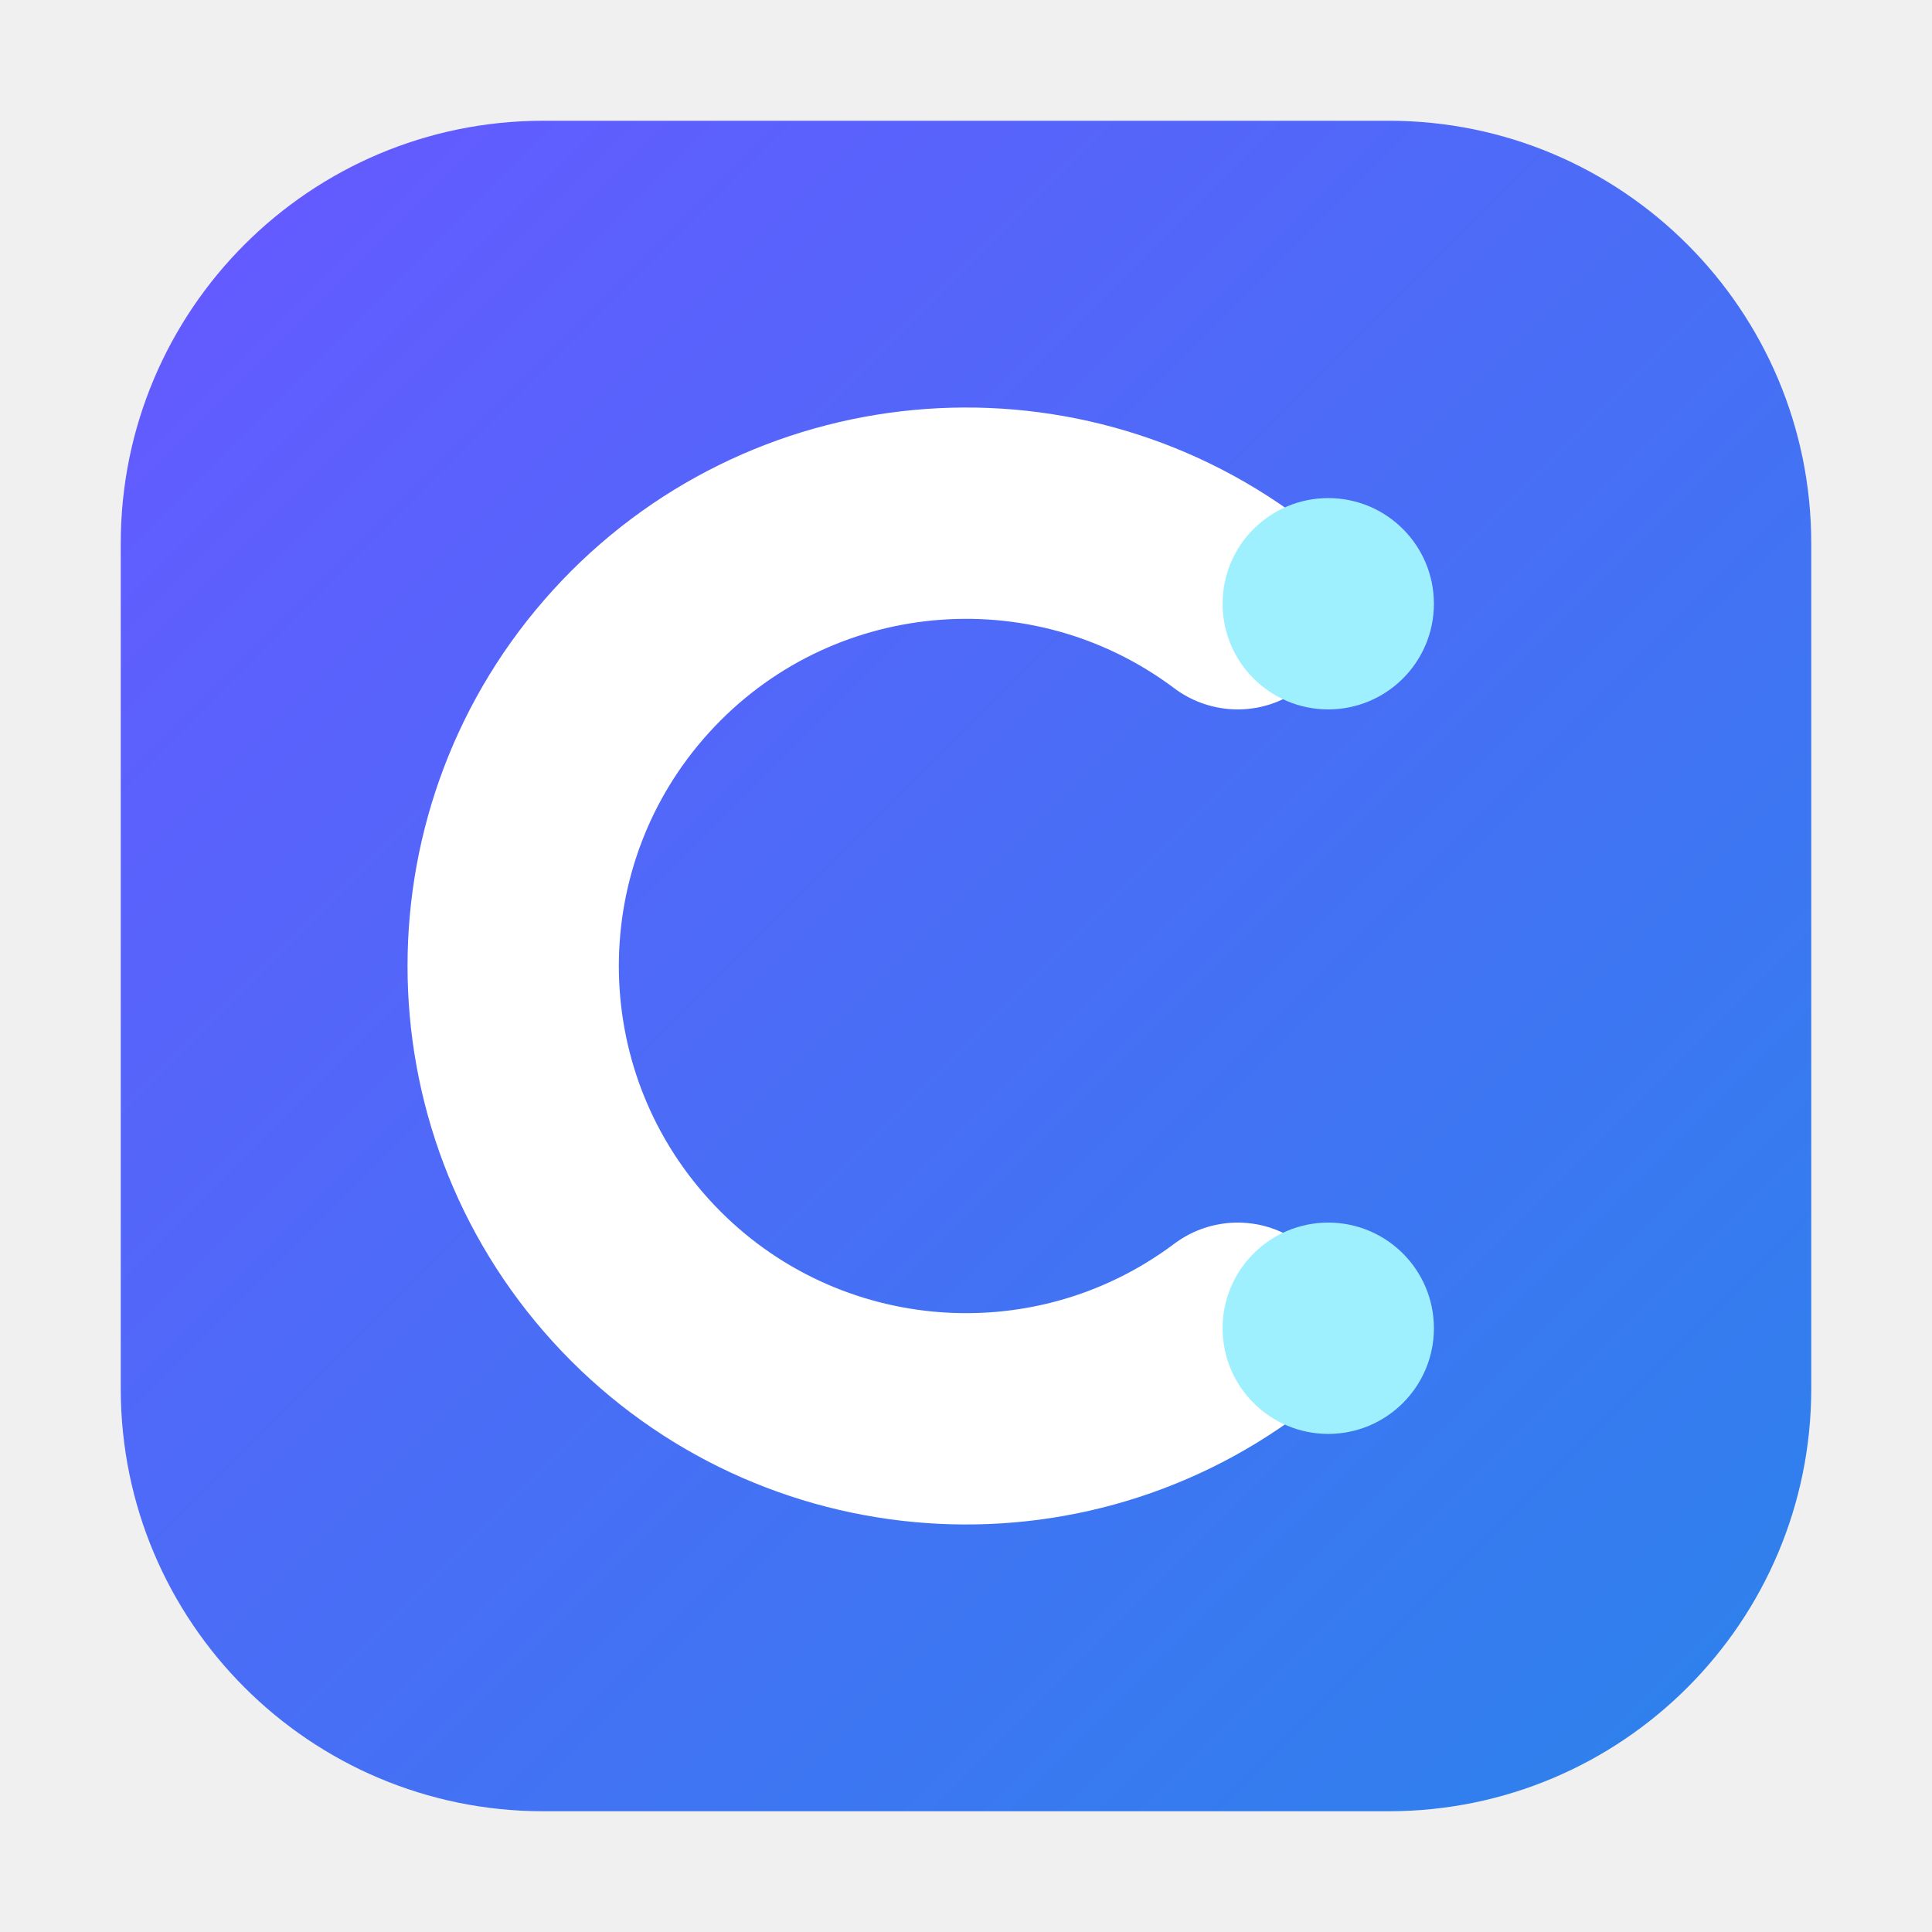
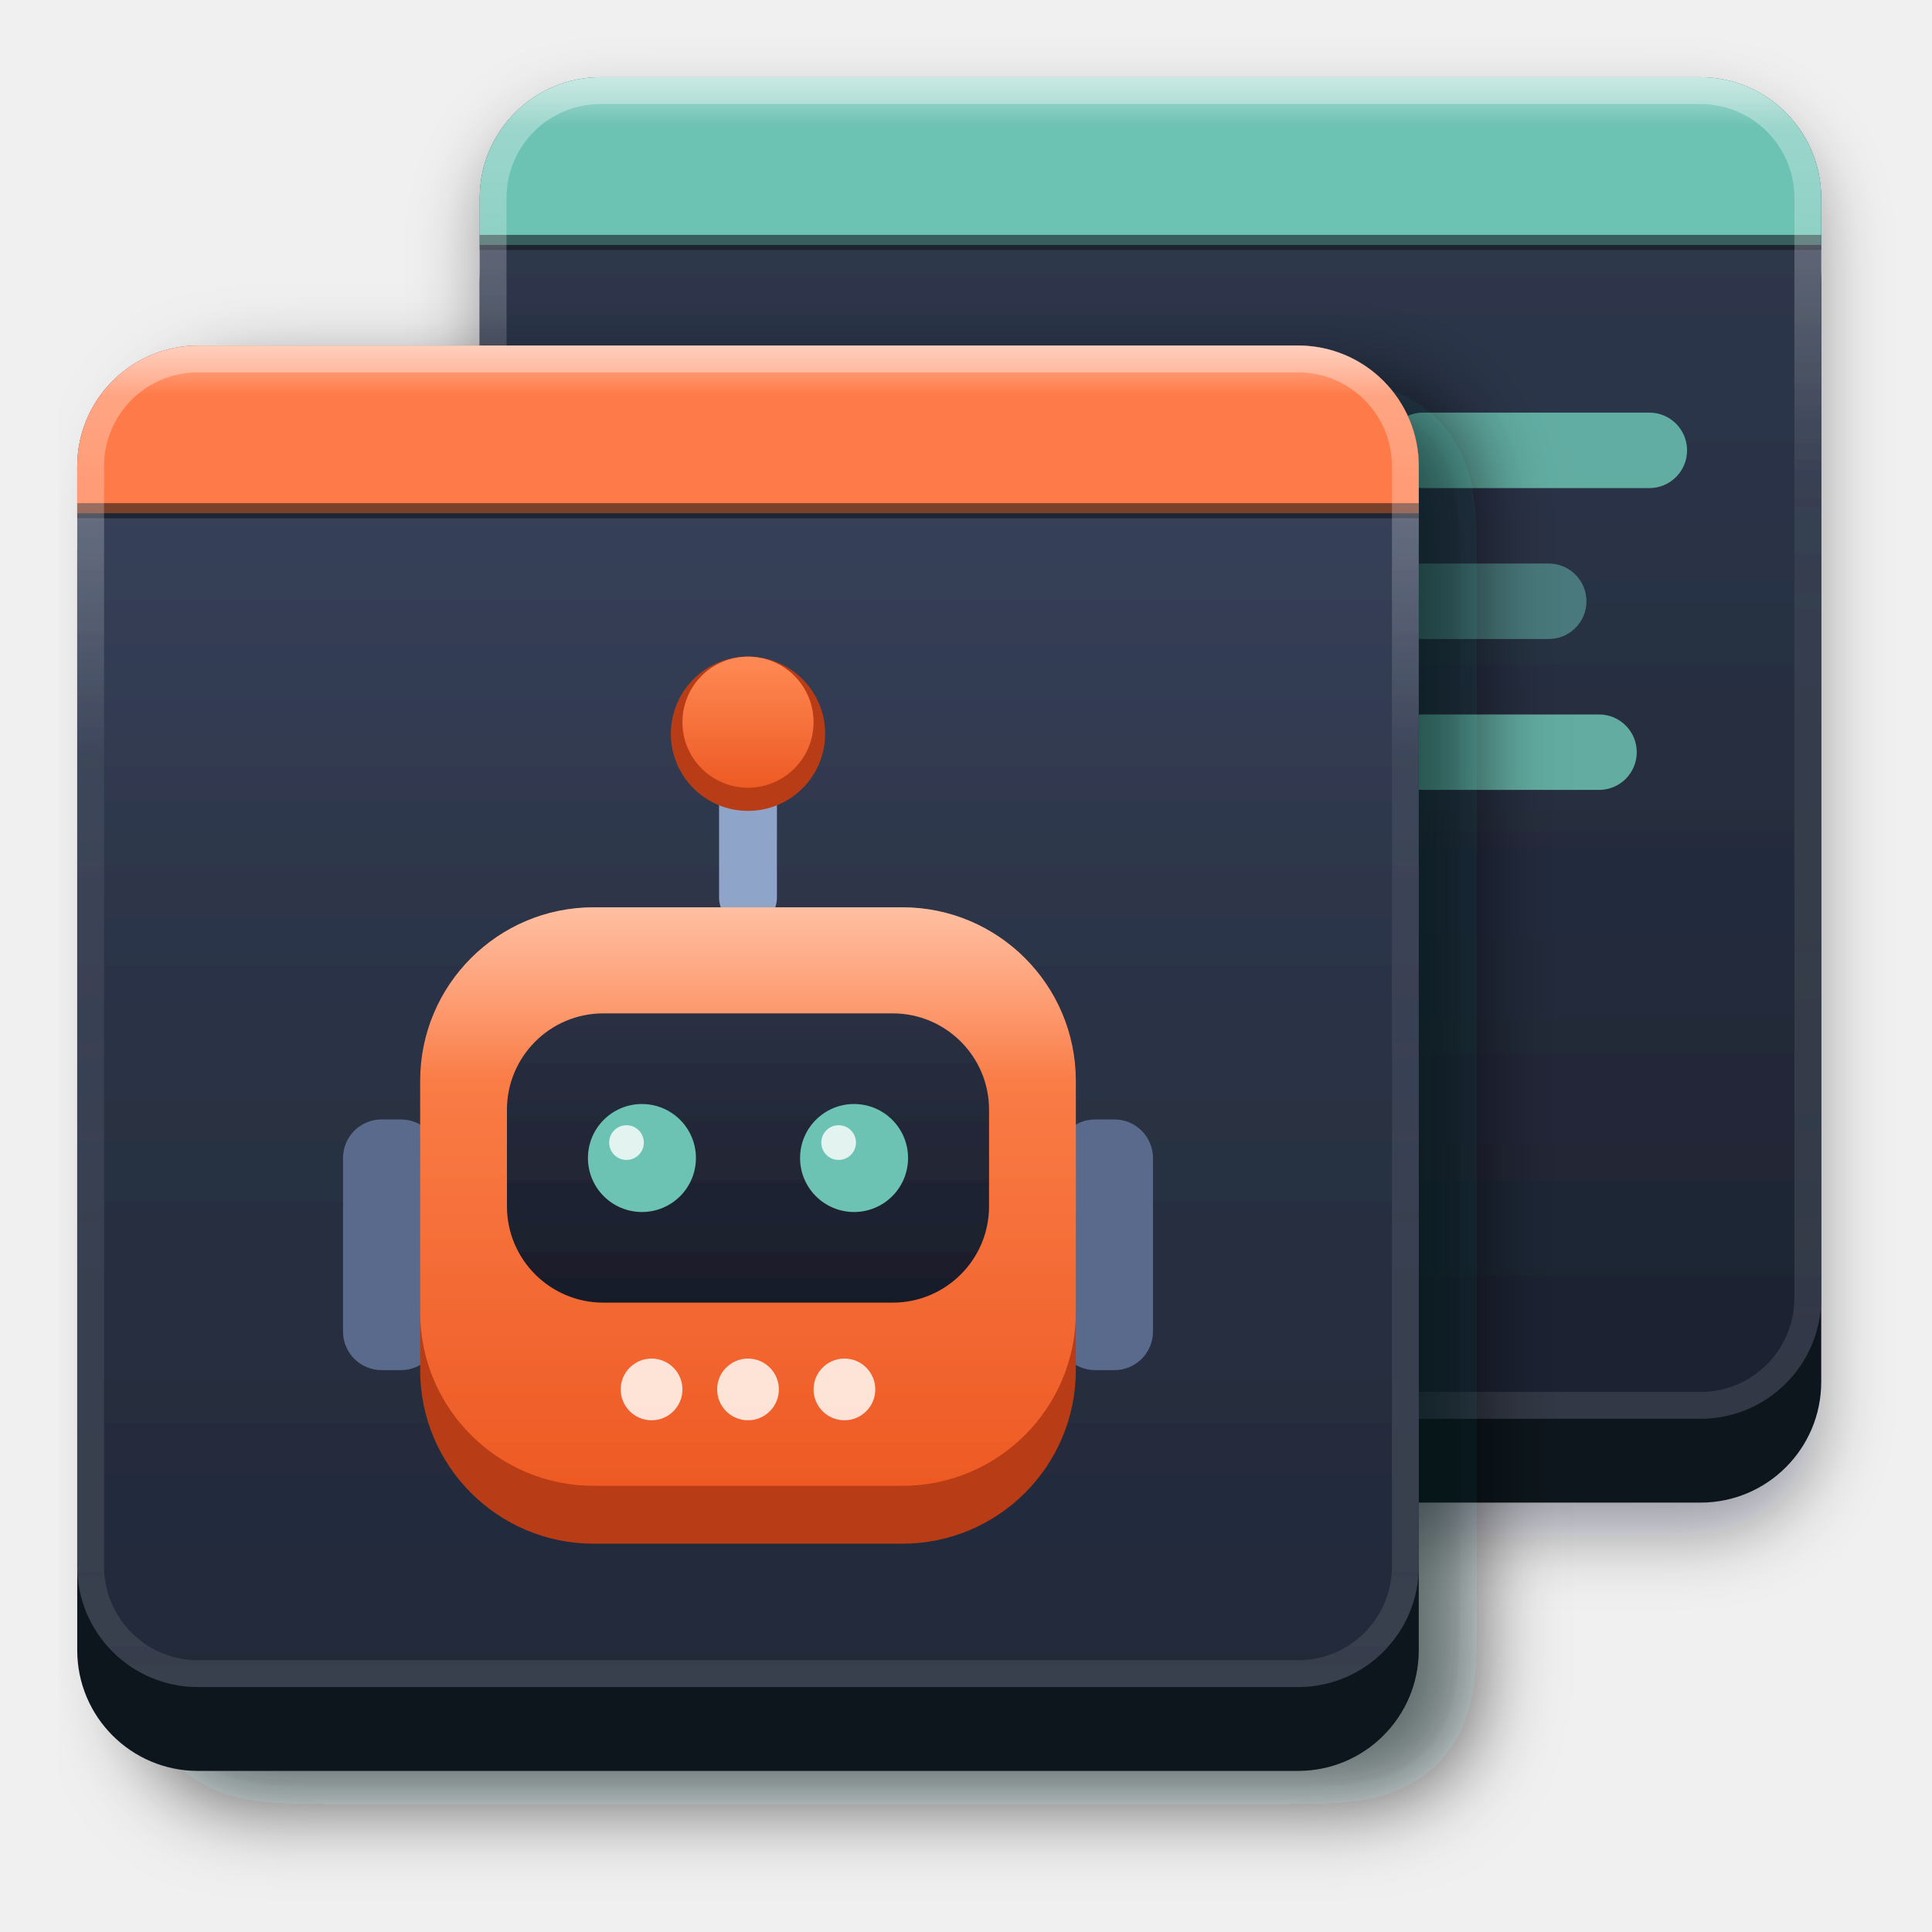
- <svg xmlns="http://www.w3.org/2000/svg" viewBox="0 0 128 128" role="img" aria-label="cagents">
+ <svg xmlns="http://www.w3.org/2000/svg" role="img" aria-label="cagents" width="128" height="128" viewBox="0 0 128 128">
  <defs>
-     <linearGradient id="background" x1="16" y1="16" x2="112" y2="112" gradientUnits="userSpaceOnUse">
-       <stop stop-color="#635BFF" />
-       <stop offset="1" stop-color="#2F80ED" />
+     <linearGradient id="coral" x1="0" y1="0" x2="0" y2="1">
+       <stop offset="0" stop-color="#FF8A55" />
+       <stop offset="1" stop-color="#EE5A24" />
+     </linearGradient>
+     <linearGradient id="screen" x1="0" y1="0" x2="0" y2="1">
+       <stop offset="0" stop-color="#2A3043" />
+       <stop offset="1" stop-color="#181C28" />
+     </linearGradient>
+     <linearGradient id="gloss" x1="0" y1="0" x2="0" y2="1">
+       <stop offset="0" stop-color="#fff" stop-opacity=".45" />
+       <stop offset=".3" stop-color="#fff" stop-opacity="0" />
+     </linearGradient>
+     <filter id="sh" x="-20%" y="-20%" width="140%" height="150%">
+       <feDropShadow dx="0" dy="2" stdDeviation="2" flood-color="#0B0D14" flood-opacity=".35" />
+     </filter>
+     <linearGradient id="obs" x1="0" y1="0" x2="0" y2="1">
+       <stop offset="0" stop-color="#3B4660" />
+       <stop offset=".5" stop-color="#2A3245" />
+       <stop offset="1" stop-color="#222939" />
+     </linearGradient>
+     <linearGradient id="rim" x1="0" y1="0" x2="0" y2="1">
+       <stop offset="0" stop-color="#fff" stop-opacity=".34" />
+       <stop offset=".3" stop-color="#fff" stop-opacity=".06" />
+       <stop offset="1" stop-color="#fff" stop-opacity=".1" />
+     </linearGradient>
+     <filter id="sh-r" x="-20%" y="-20%" width="150%" height="150%">
+       <feDropShadow dx="3.5" dy="2" stdDeviation="2.4" flood-color="#05070C" flood-opacity=".6" />
+     </filter>
+     <linearGradient id="obs-back" x1="0" y1="0" x2="0" y2="1">
+       <stop offset="0" stop-color="#303A50" />
+       <stop offset="1" stop-color="#1C2230" />
    </linearGradient>
  </defs>
-   <rect x="8" y="8" width="112" height="112" rx="28" fill="url(#background)" />
-   <path d="M82 40a30 30 0 1 0 0 48" fill="none" stroke="#fff" stroke-width="14" stroke-linecap="round" />
-   <circle cx="88" cy="40" r="7" fill="#9EF0FF" />
-   <circle cx="88" cy="88" r="7" fill="#9EF0FF" />
+   <g transform="translate(64 64) scale(1.111) translate(-53.0 -53.0)">
+     <clipPath id="clip-back">
+       <rect x="24" y="0" width="80" height="80" rx="7.2" />
+     </clipPath>
+     <g filter="url(#sh)">
+       <rect x="24" y="5" width="80" height="80" rx="7.2" fill="#11151F" />
+       <rect x="24" y="0" width="80" height="80" rx="7.2" fill="url(#obs-back)" />
+       <rect x="24" y="0" width="80" height="10.0" fill="#6CC2B3" clip-path="url(#clip-back)" />
+       <rect x="24" y="0" width="80" height="10.0" fill="url(#gloss)" clip-path="url(#clip-back)" />
+       <rect x="24" y="9.4" width="80" height=".9" fill="#0B0E16" opacity=".55" />
+       <rect x="24.8" y="0.8" width="78.4" height="78.4" rx="6.4" fill="none" stroke="url(#rim)" stroke-width="1.6" />
+       <rect x="78" y="20.0" width="18" height="4.5" rx="2.25" fill="#6CC2B3" opacity="0.85" />
+       <rect x="78" y="29.0" width="12" height="4.5" rx="2.25" fill="#6CC2B3" opacity="0.5" />
+       <rect x="78" y="38.0" width="15" height="4.5" rx="2.25" fill="#6CC2B3" opacity="0.85" />
+     </g>
+     <clipPath id="clip-front">
+       <rect x="0" y="16" width="80" height="80" rx="7.2" />
+     </clipPath>
+     <g filter="url(#sh-r)">
+       <rect x="0" y="21" width="80" height="80" rx="7.2" fill="#11151F" />
+       <rect x="0" y="16" width="80" height="80" rx="7.2" fill="url(#obs)" />
+       <rect x="0" y="16" width="80" height="10.0" fill="#FF7A48" clip-path="url(#clip-front)" />
+       <rect x="0" y="16" width="80" height="10.0" fill="url(#gloss)" clip-path="url(#clip-front)" />
+       <rect x="0" y="25.4" width="80" height=".9" fill="#0B0E16" opacity=".55" />
+       <rect x="0.8" y="16.8" width="78.4" height="78.4" rx="6.4" fill="none" stroke="url(#rim)" stroke-width="1.6" />
+       <g transform="translate(40.0 70.2) scale(1.15)">
+         <rect x="-1.5" y="-27" width="3" height="10" rx="1.5" fill="#8EA4C8" />
+         <circle cx="0" cy="-27" r="4" fill="#B83D16" />
+         <circle cx="0" cy="-27.6" r="3.4" fill="url(#coral)" />
+         <rect x="-21" y="-7" width="5" height="13" rx="2" fill="#5A6B8C" />
+         <rect x="16" y="-7" width="5" height="13" rx="2" fill="#5A6B8C" />
+         <rect x="-17" y="-15" width="34" height="30" rx="9" fill="#B83D16" />
+         <rect x="-17" y="-18" width="34" height="30" rx="9" fill="url(#coral)" />
+         <rect x="-17" y="-18" width="34" height="30" rx="9" fill="url(#gloss)" />
+         <rect x="-12.5" y="-12.5" width="25" height="15" rx="5" fill="url(#screen)" />
+         <circle cx="-5.5" cy="-5" r="2.8" fill="#6CC2B3" />
+         <circle cx="5.5" cy="-5" r="2.8" fill="#6CC2B3" />
+         <circle cx="-6.3" cy="-5.8" r=".9" fill="#fff" opacity=".8" />
+         <circle cx="4.7" cy="-5.8" r=".9" fill="#fff" opacity=".8" />
+         <circle cx="-5" cy="7" r="1.6" fill="#FFF1EA" opacity=".9" />
+         <circle cx="0" cy="7" r="1.6" fill="#FFF1EA" opacity=".9" />
+         <circle cx="5" cy="7" r="1.6" fill="#FFF1EA" opacity=".9" />
+       </g>
+     </g>
+   </g>
</svg>
